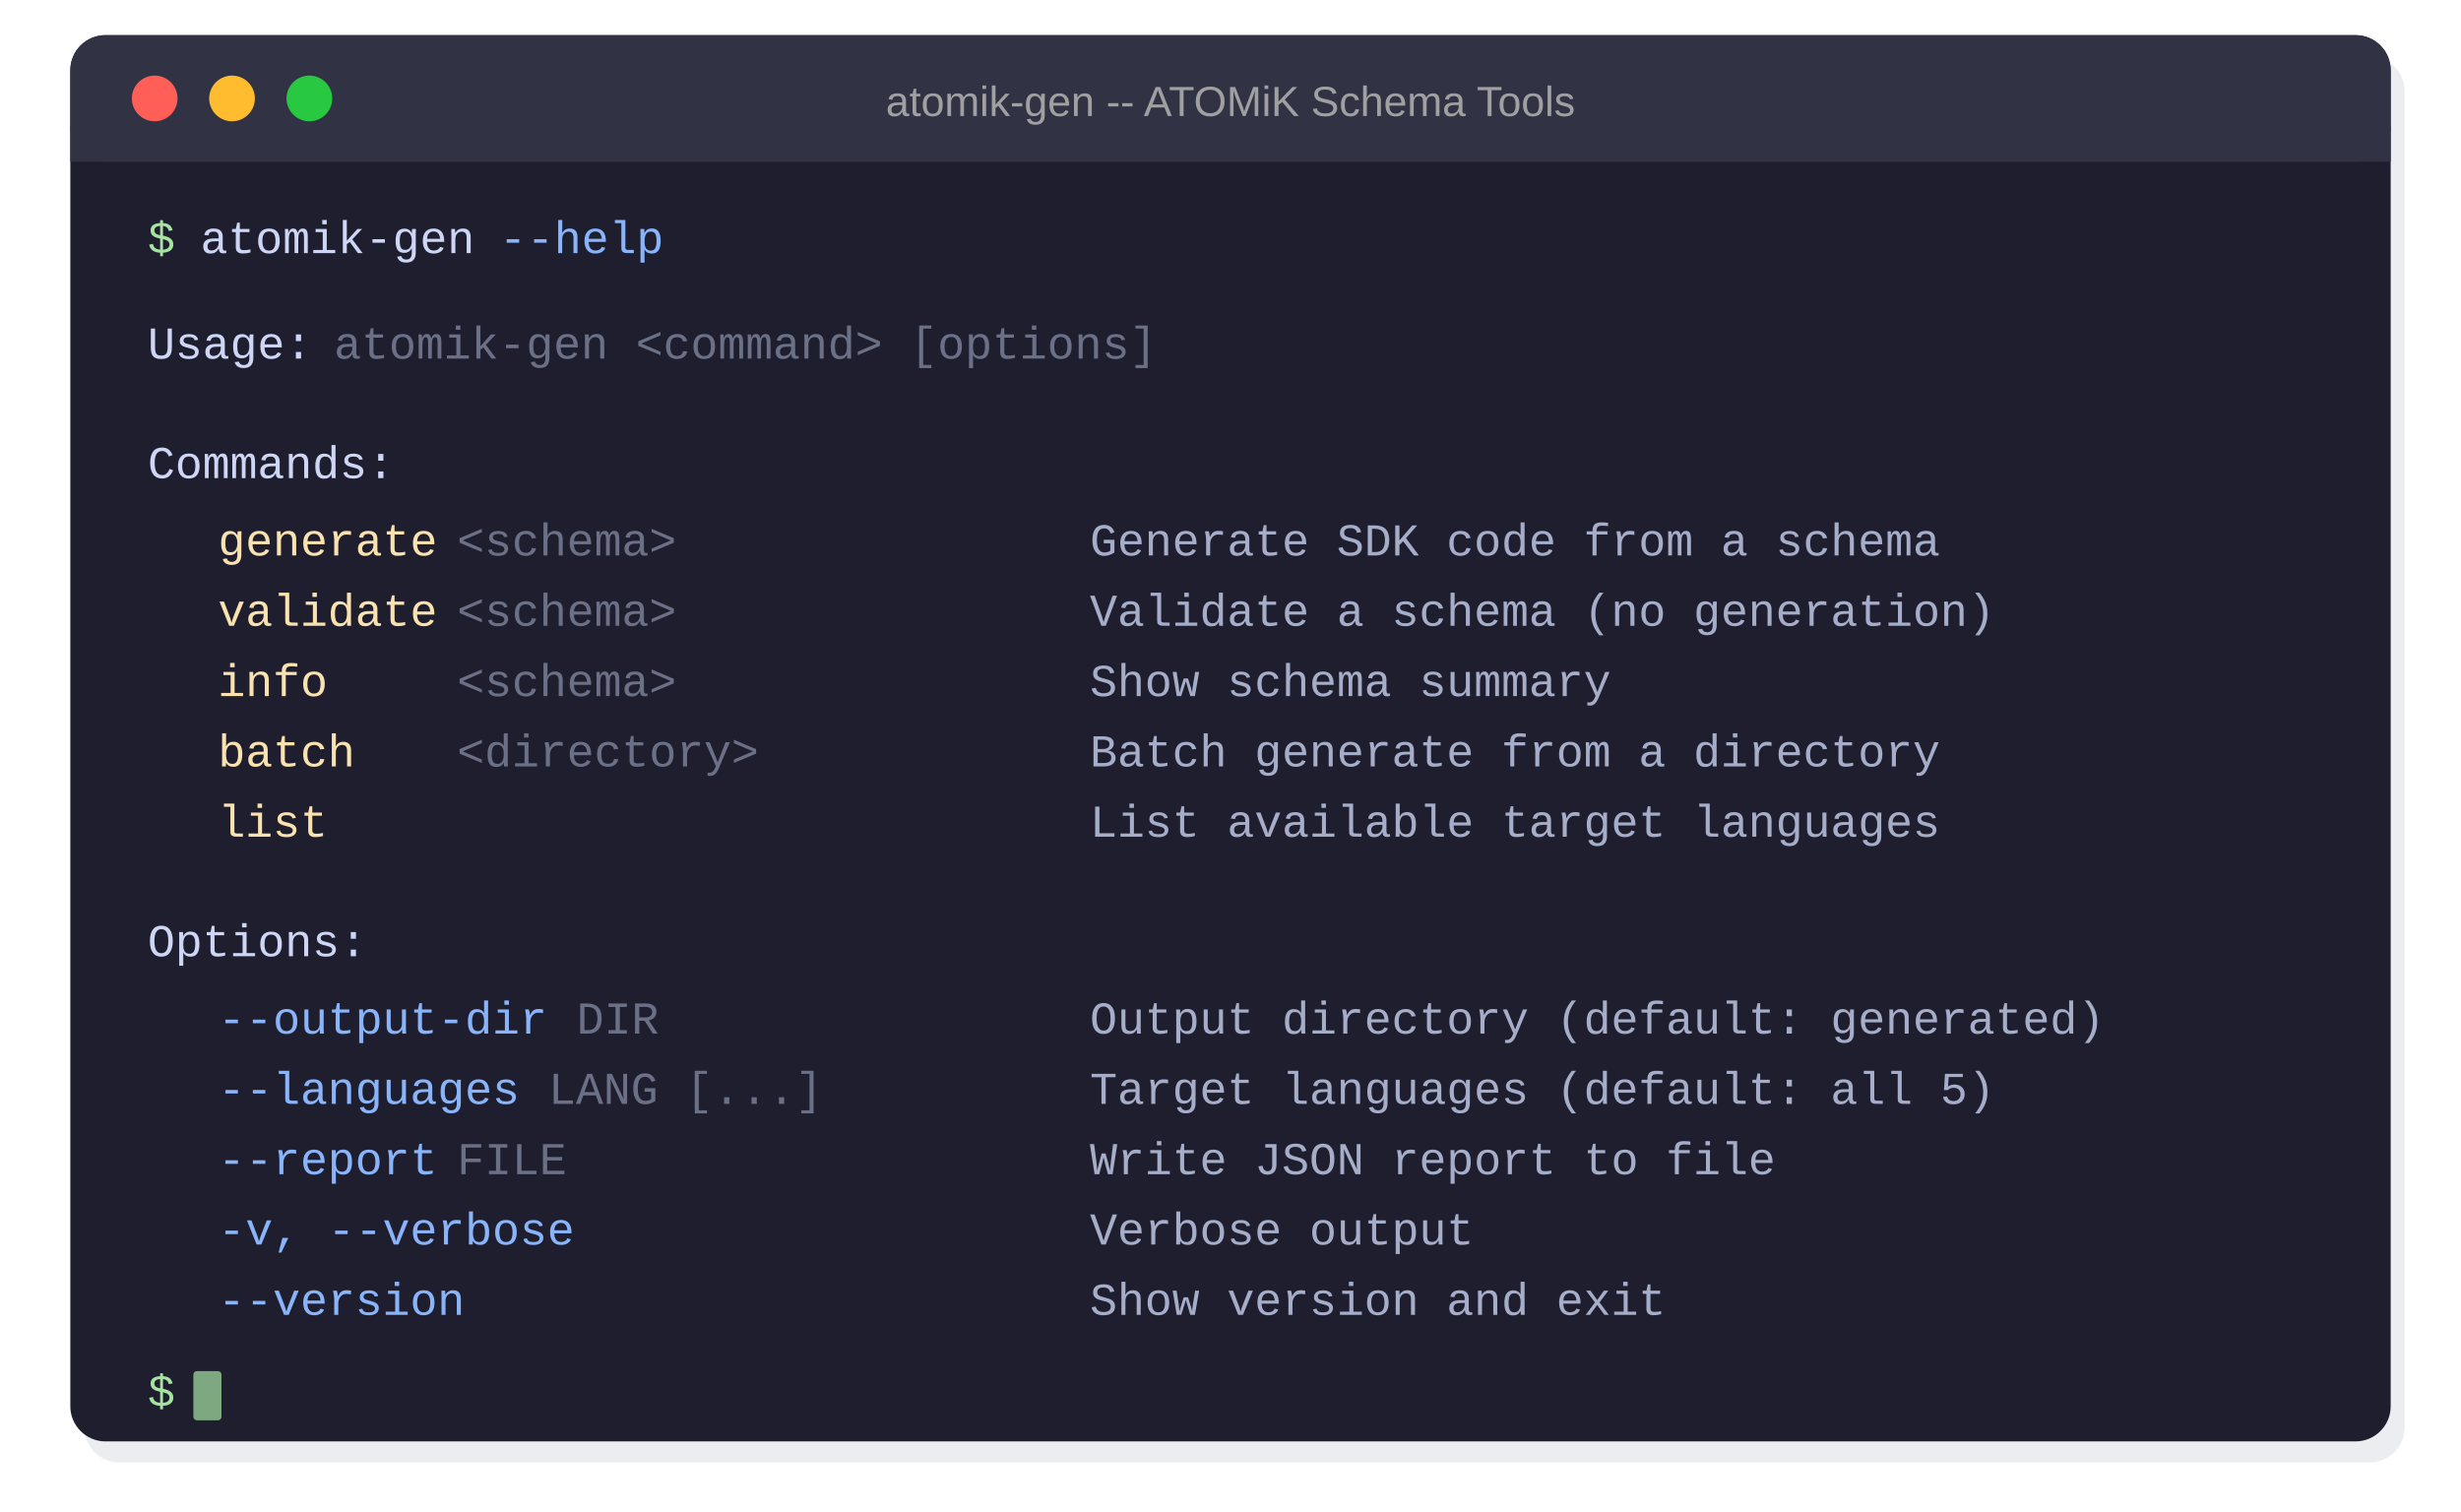
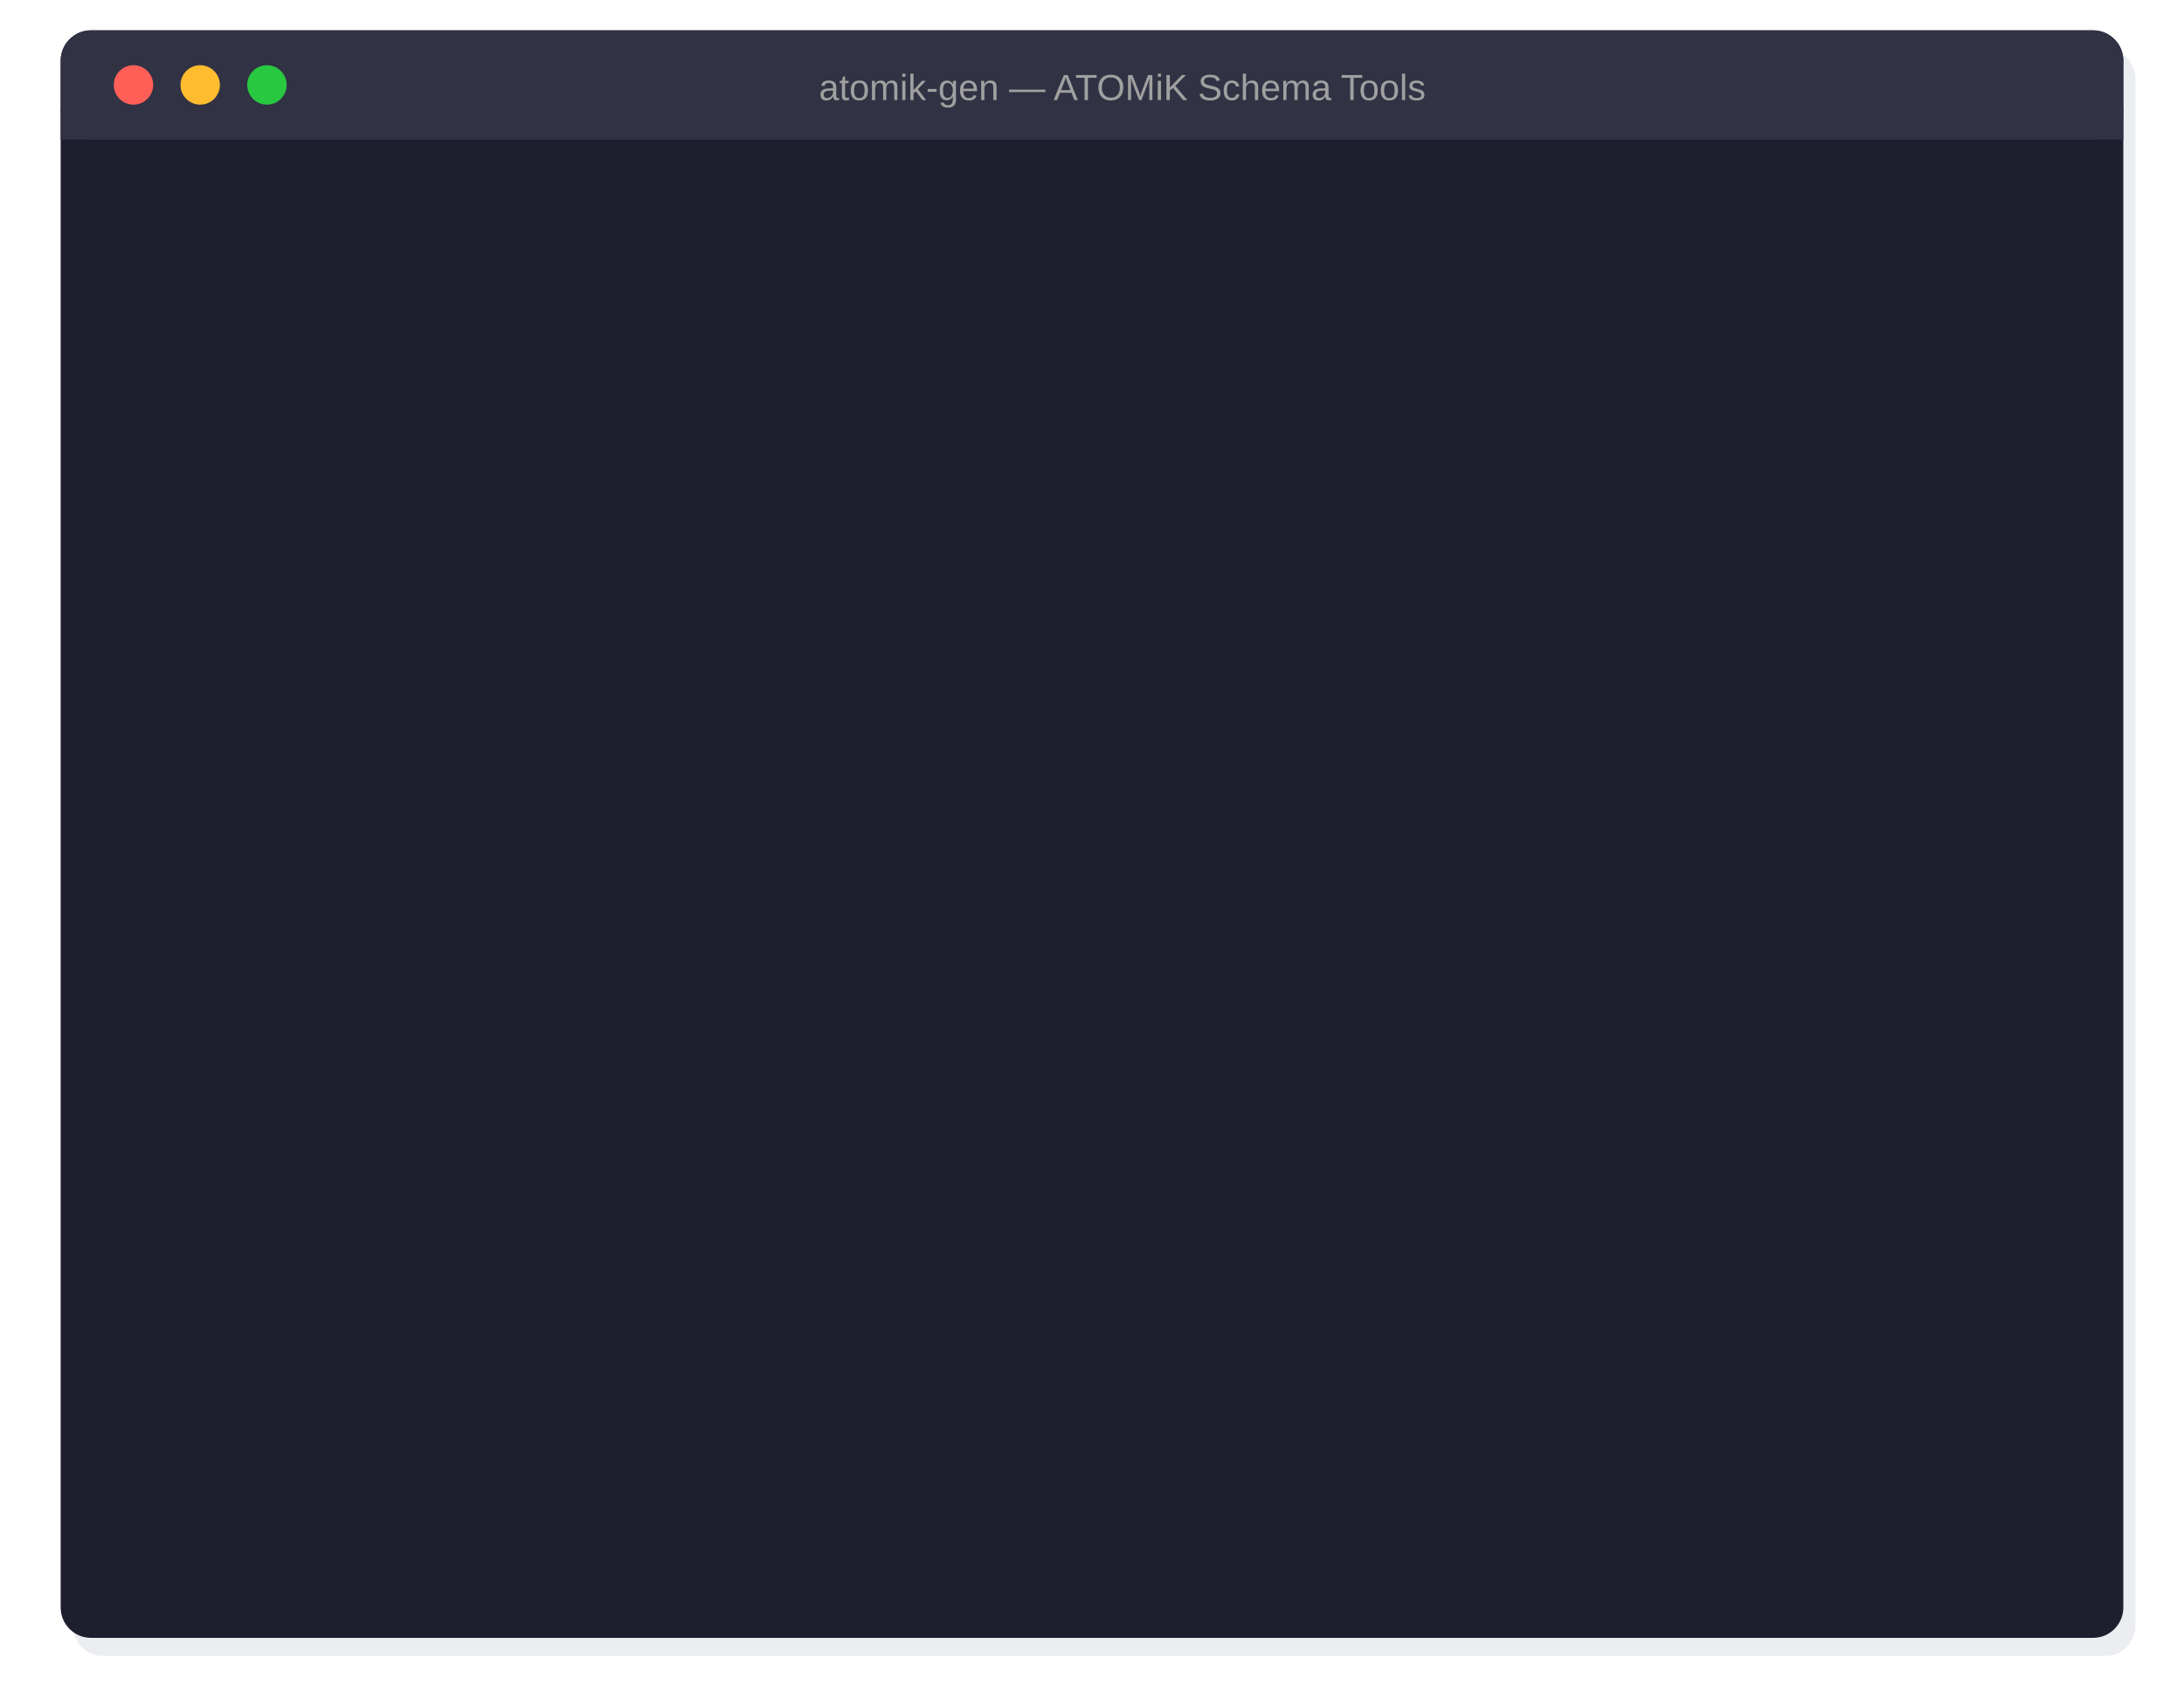
- <svg xmlns="http://www.w3.org/2000/svg" width="700" height="430" viewBox="0 0 700 430" font-family="Monaco, Consolas, 'Courier New', monospace">
-   <rect x="24" y="16" width="660" height="400" rx="10" fill="#b0b8c4" opacity="0.25" />
-   <rect x="20" y="10" width="660" height="400" rx="10" fill="#1e1e2e" />
-   <rect x="20" y="10" width="660" height="36" rx="10" fill="#313244" />
-   <rect x="20" y="36" width="660" height="10" fill="#313244" />
+ <svg xmlns="http://www.w3.org/2000/svg" width="720" height="560" viewBox="0 0 720 560" font-family="Monaco, Consolas, 'Courier New', monospace">
+   <style>
+     .f { opacity: 0; animation: fadeIn 0.1s forwards; }
+     .cursor { opacity: 0; animation: cursorBlink 1s 7.5s infinite; }
+     @keyframes fadeIn { from { opacity: 0 } to { opacity: 1 } }
+     @keyframes cursorBlink { 0%, 49% { opacity: 0.7; } 50%, 100% { opacity: 0; } }
+   </style>
+   <rect x="24" y="16" width="680" height="530" rx="10" fill="#b0b8c4" opacity="0.25" />
+   <rect x="20" y="10" width="680" height="530" rx="10" fill="#1e1e2e" />
+   <rect x="20" y="10" width="680" height="36" rx="10" fill="#313244" />
+   <rect x="20" y="36" width="680" height="10" fill="#313244" />
  <circle cx="44" cy="28" r="6.5" fill="#ff5f57" />
  <circle cx="66" cy="28" r="6.5" fill="#febc2e" />
  <circle cx="88" cy="28" r="6.5" fill="#28c840" />
-   <text x="350" y="33" text-anchor="middle" font-size="12" fill="#a0a0a0" font-family="'Segoe UI', 'Helvetica Neue', Arial, sans-serif">atomik-gen -- ATOMiK Schema Tools</text>
-   <text x="42" y="72" font-size="13" fill="#a6e3a1">$</text>
-   <text x="57" y="72" font-size="13" fill="#cdd6f4">atomik-gen</text>
-   <text x="142" y="72" font-size="13" fill="#89b4fa">--help</text>
-   <text x="42" y="102" font-size="13" fill="#cdd6f4">Usage:</text>
-   <text x="95" y="102" font-size="13" fill="#6c7086">atomik-gen &lt;command&gt; [options]</text>
-   <text x="42" y="136" font-size="13" fill="#cdd6f4">Commands:</text>
-   <text x="62" y="158" font-size="13" fill="#f9e2af">generate</text>
-   <text x="130" y="158" font-size="13" fill="#6c7086">&lt;schema&gt;</text>
-   <text x="310" y="158" font-size="13" fill="#a6adc8">Generate SDK code from a schema</text>
-   <text x="62" y="178" font-size="13" fill="#f9e2af">validate</text>
-   <text x="130" y="178" font-size="13" fill="#6c7086">&lt;schema&gt;</text>
-   <text x="310" y="178" font-size="13" fill="#a6adc8">Validate a schema (no generation)</text>
-   <text x="62" y="198" font-size="13" fill="#f9e2af">info</text>
-   <text x="130" y="198" font-size="13" fill="#6c7086">&lt;schema&gt;</text>
-   <text x="310" y="198" font-size="13" fill="#a6adc8">Show schema summary</text>
-   <text x="62" y="218" font-size="13" fill="#f9e2af">batch</text>
-   <text x="130" y="218" font-size="13" fill="#6c7086">&lt;directory&gt;</text>
-   <text x="310" y="218" font-size="13" fill="#a6adc8">Batch generate from a directory</text>
-   <text x="62" y="238" font-size="13" fill="#f9e2af">list</text>
-   <text x="310" y="238" font-size="13" fill="#a6adc8">List available target languages</text>
-   <text x="42" y="272" font-size="13" fill="#cdd6f4">Options:</text>
-   <text x="62" y="294" font-size="13" fill="#89b4fa">--output-dir</text>
-   <text x="164" y="294" font-size="13" fill="#6c7086">DIR</text>
-   <text x="310" y="294" font-size="13" fill="#a6adc8">Output directory (default: generated)</text>
-   <text x="62" y="314" font-size="13" fill="#89b4fa">--languages</text>
-   <text x="156" y="314" font-size="13" fill="#6c7086">LANG [...]</text>
-   <text x="310" y="314" font-size="13" fill="#a6adc8">Target languages (default: all 5)</text>
-   <text x="62" y="334" font-size="13" fill="#89b4fa">--report</text>
-   <text x="130" y="334" font-size="13" fill="#6c7086">FILE</text>
-   <text x="310" y="334" font-size="13" fill="#a6adc8">Write JSON report to file</text>
-   <text x="62" y="354" font-size="13" fill="#89b4fa">-v, --verbose</text>
-   <text x="310" y="354" font-size="13" fill="#a6adc8">Verbose output</text>
-   <text x="62" y="374" font-size="13" fill="#89b4fa">--version</text>
-   <text x="310" y="374" font-size="13" fill="#a6adc8">Show version and exit</text>
-   <text x="42" y="400" font-size="13" fill="#a6e3a1">$</text>
-   <rect x="55" y="390" width="8" height="14" rx="1" fill="#a6e3a1" opacity="0.7" />
+   <text x="370" y="33" text-anchor="middle" font-size="12" fill="#a0a0a0" font-family="'Segoe UI', 'Helvetica Neue', Arial, sans-serif">atomik-gen — ATOMiK Schema Tools</text>
+   <text x="42" y="70" font-size="13" fill="#a6e3a1" class="f" style="animation-delay:0.3s">$</text>
+   <text x="57.0" y="70" font-size="13" fill="#cdd6f4" class="f" style="animation-delay:0.50s">a</text>
+   <text x="64.8" y="70" font-size="13" fill="#cdd6f4" class="f" style="animation-delay:0.56s">t</text>
+   <text x="72.6" y="70" font-size="13" fill="#cdd6f4" class="f" style="animation-delay:0.62s">o</text>
+   <text x="80.4" y="70" font-size="13" fill="#cdd6f4" class="f" style="animation-delay:0.68s">m</text>
+   <text x="88.2" y="70" font-size="13" fill="#cdd6f4" class="f" style="animation-delay:0.74s">i</text>
+   <text x="96.0" y="70" font-size="13" fill="#cdd6f4" class="f" style="animation-delay:0.80s">k</text>
+   <text x="103.8" y="70" font-size="13" fill="#cdd6f4" class="f" style="animation-delay:0.86s">-</text>
+   <text x="111.6" y="70" font-size="13" fill="#cdd6f4" class="f" style="animation-delay:0.92s">g</text>
+   <text x="119.4" y="70" font-size="13" fill="#cdd6f4" class="f" style="animation-delay:0.98s">e</text>
+   <text x="127.2" y="70" font-size="13" fill="#cdd6f4" class="f" style="animation-delay:1.04s">n</text>
+   <text x="142.8" y="70" font-size="13" fill="#89b4fa" class="f" style="animation-delay:1.16s">-</text>
+   <text x="150.6" y="70" font-size="13" fill="#89b4fa" class="f" style="animation-delay:1.22s">-</text>
+   <text x="158.4" y="70" font-size="13" fill="#89b4fa" class="f" style="animation-delay:1.28s">h</text>
+   <text x="166.2" y="70" font-size="13" fill="#89b4fa" class="f" style="animation-delay:1.34s">e</text>
+   <text x="174.0" y="70" font-size="13" fill="#89b4fa" class="f" style="animation-delay:1.40s">l</text>
+   <text x="181.8" y="70" font-size="13" fill="#89b4fa" class="f" style="animation-delay:1.46s">p</text>
+   <text x="42" y="100" font-size="13" fill="#cdd6f4" class="f" style="animation-delay:2.0s">Usage:</text>
+   <text x="95" y="100" font-size="13" fill="#6c7086" class="f" style="animation-delay:2.0s">atomik-gen &lt;command&gt; [options]</text>
+   <text x="42" y="130" font-size="13" fill="#cdd6f4" class="f" style="animation-delay:2.3s">Commands:</text>
+   <text x="62" y="150" font-size="13" fill="#f9e2af" class="f" style="animation-delay:2.5s">generate</text>
+   <text x="140" y="150" font-size="13" fill="#6c7086" class="f" style="animation-delay:2.5s">&lt;schema&gt;</text>
+   <text x="310" y="150" font-size="13" fill="#a6adc8" class="f" style="animation-delay:2.5s">Generate SDK code from a schema</text>
+   <text x="62" y="170" font-size="13" fill="#f9e2af" class="f" style="animation-delay:2.65s">validate</text>
+   <text x="140" y="170" font-size="13" fill="#6c7086" class="f" style="animation-delay:2.65s">&lt;schema&gt;</text>
+   <text x="310" y="170" font-size="13" fill="#a6adc8" class="f" style="animation-delay:2.65s">Validate a schema (no generation)</text>
+   <text x="62" y="190" font-size="13" fill="#f9e2af" class="f" style="animation-delay:2.8s">info</text>
+   <text x="140" y="190" font-size="13" fill="#6c7086" class="f" style="animation-delay:2.8s">&lt;schema&gt;</text>
+   <text x="310" y="190" font-size="13" fill="#a6adc8" class="f" style="animation-delay:2.8s">Show schema summary</text>
+   <text x="62" y="210" font-size="13" fill="#f9e2af" class="f" style="animation-delay:2.95s">batch</text>
+   <text x="140" y="210" font-size="13" fill="#6c7086" class="f" style="animation-delay:2.95s">&lt;directory&gt;</text>
+   <text x="310" y="210" font-size="13" fill="#a6adc8" class="f" style="animation-delay:2.95s">Batch generate from a directory of schemas</text>
+   <text x="62" y="230" font-size="13" fill="#f9e2af" class="f" style="animation-delay:3.1s">list</text>
+   <text x="310" y="230" font-size="13" fill="#a6adc8" class="f" style="animation-delay:3.1s">List available target languages</text>
+   <text x="62" y="250" font-size="13" fill="#f9e2af" class="f" style="animation-delay:3.25s">pipeline</text>
+   <text x="310" y="250" font-size="13" fill="#a6adc8" class="f" style="animation-delay:3.25s">Autonomous pipeline execution</text>
+   <text x="62" y="270" font-size="13" fill="#f9e2af" class="f" style="animation-delay:3.4s">metrics</text>
+   <text x="310" y="270" font-size="13" fill="#a6adc8" class="f" style="animation-delay:3.4s">Performance metrics</text>
+   <text x="62" y="290" font-size="13" fill="#f9e2af" class="f" style="animation-delay:3.55s">demo</text>
+   <text x="310" y="290" font-size="13" fill="#a6adc8" class="f" style="animation-delay:3.55s">Run domain hardware demonstrator</text>
+   <text x="42" y="320" font-size="13" fill="#cdd6f4" class="f" style="animation-delay:3.85s">Options:</text>
+   <text x="62" y="340" font-size="13" fill="#89b4fa" class="f" style="animation-delay:4.0s">--output-dir</text>
+   <text x="164" y="340" font-size="13" fill="#6c7086" class="f" style="animation-delay:4.0s">DIR</text>
+   <text x="310" y="340" font-size="13" fill="#a6adc8" class="f" style="animation-delay:4.0s">Output directory (default: generated)</text>
+   <text x="62" y="360" font-size="13" fill="#89b4fa" class="f" style="animation-delay:4.15s">--languages</text>
+   <text x="156" y="360" font-size="13" fill="#6c7086" class="f" style="animation-delay:4.15s">LANG [...]</text>
+   <text x="310" y="360" font-size="13" fill="#a6adc8" class="f" style="animation-delay:4.15s">Target languages (default: all 5)</text>
+   <text x="62" y="380" font-size="13" fill="#89b4fa" class="f" style="animation-delay:4.3s">--report</text>
+   <text x="130" y="380" font-size="13" fill="#6c7086" class="f" style="animation-delay:4.3s">FILE</text>
+   <text x="310" y="380" font-size="13" fill="#a6adc8" class="f" style="animation-delay:4.3s">Write JSON report to file</text>
+   <text x="62" y="400" font-size="13" fill="#89b4fa" class="f" style="animation-delay:4.45s">-v, --verbose</text>
+   <text x="310" y="400" font-size="13" fill="#a6adc8" class="f" style="animation-delay:4.45s">Verbose output</text>
+   <text x="62" y="420" font-size="13" fill="#89b4fa" class="f" style="animation-delay:4.6s">--version</text>
+   <text x="310" y="420" font-size="13" fill="#a6adc8" class="f" style="animation-delay:4.6s">Show version and exit</text>
+   <text x="42" y="460" font-size="13" fill="#a6e3a1" class="f" style="animation-delay:5.5s">$</text>
+   <text x="57" y="460" font-size="13" fill="#cdd6f4" class="f" style="animation-delay:5.7s">atomik-gen</text>
+   <text x="143" y="460" font-size="13" fill="#f9e2af" class="f" style="animation-delay:5.9s">validate</text>
+   <text x="213" y="460" font-size="13" fill="#6c7086" class="f" style="animation-delay:6.1s">sdk/schemas/examples/matrix-ops.json</text>
+   <text x="42" y="490" font-size="13" fill="#a6e3a1" class="f" style="animation-delay:6.6s">matrix-ops.json: VALID</text>
+   <text x="42" y="520" font-size="13" fill="#a6e3a1" class="f" style="animation-delay:7.2s">$</text>
+   <rect x="55" y="510" width="8" height="14" rx="1" fill="#a6e3a1" class="cursor" />
</svg>
